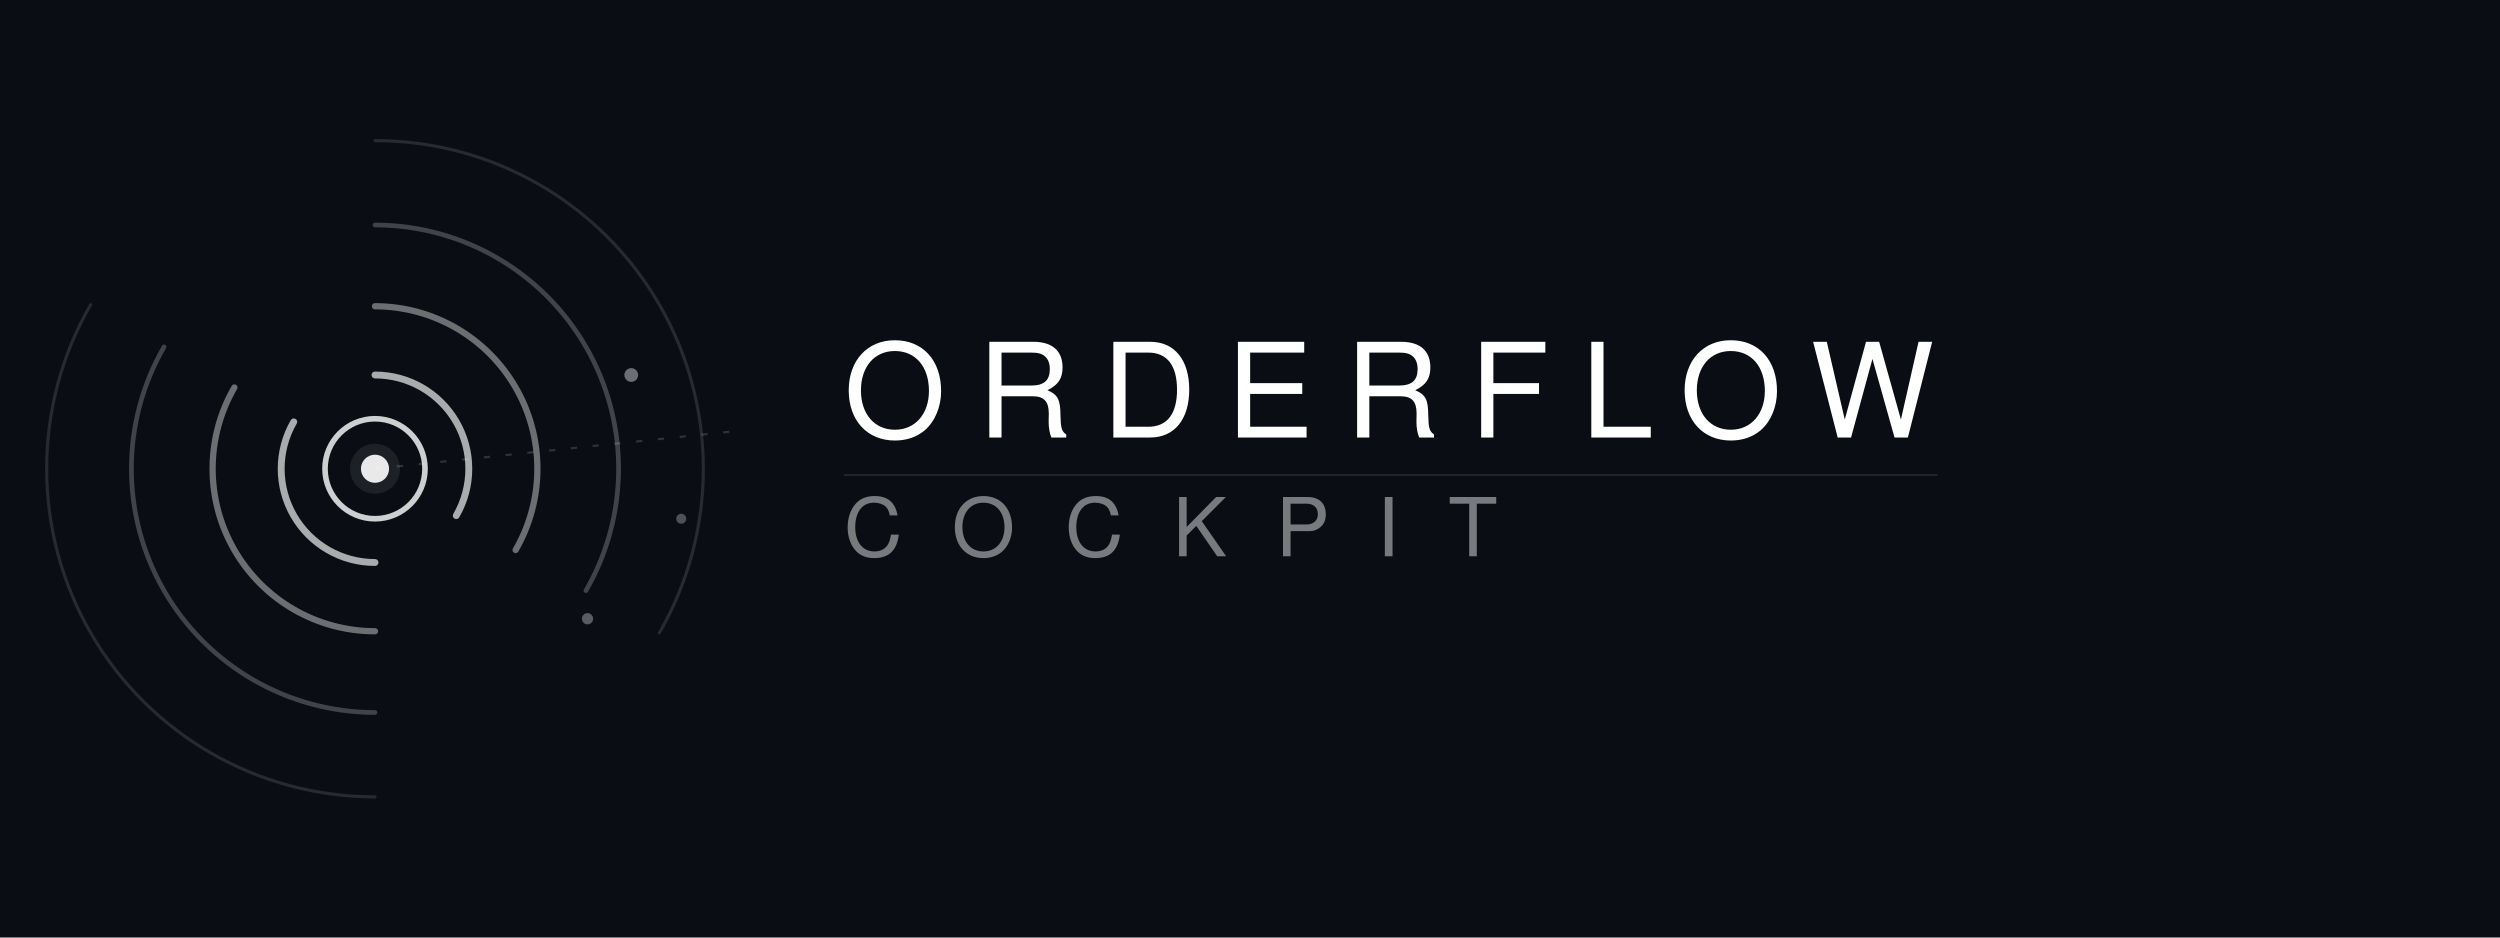
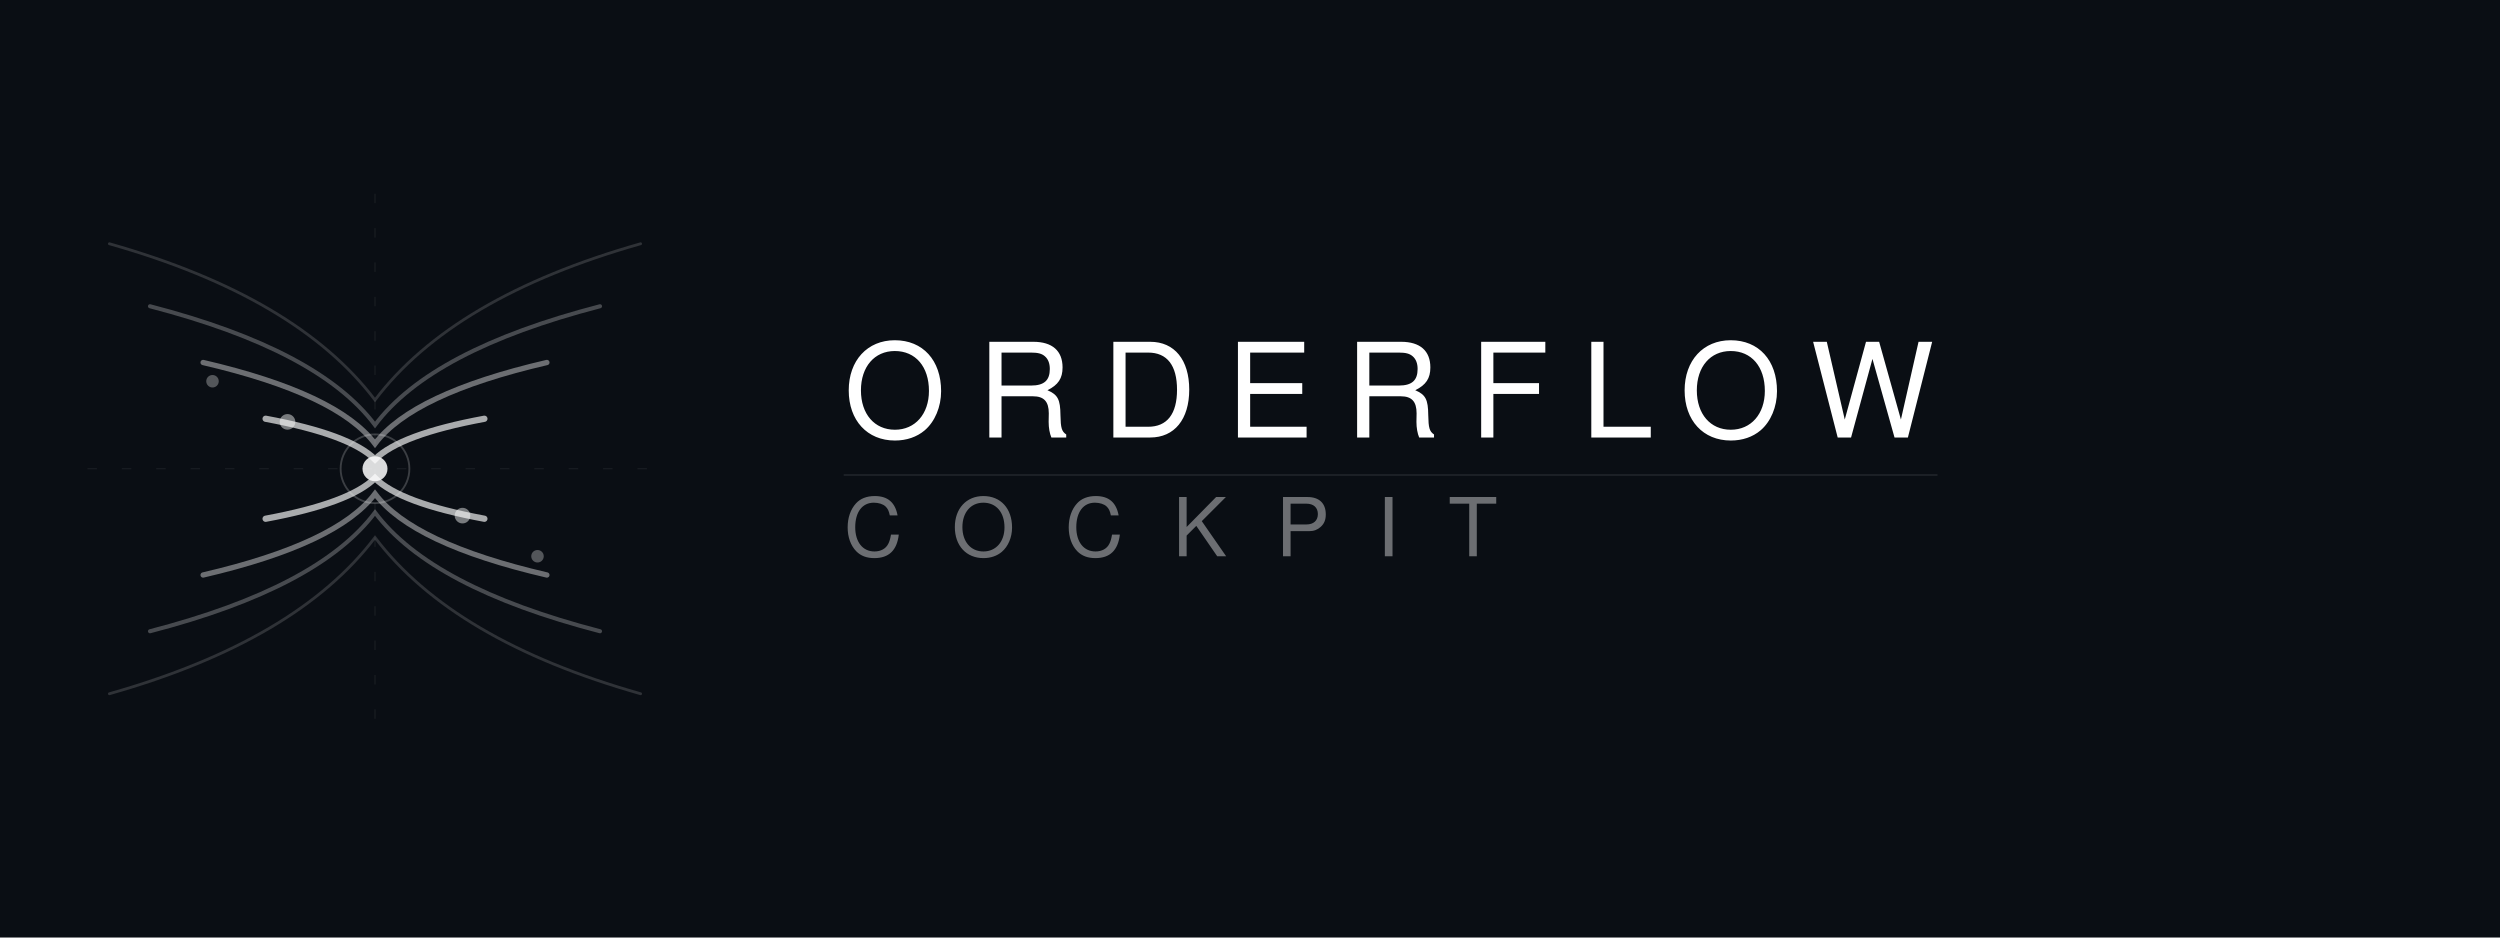
<svg xmlns="http://www.w3.org/2000/svg" viewBox="0 0 800 300" width="800" height="300">
  <rect width="800" height="300" fill="#0a0e14" />
  <g transform="translate(120, 150)">
-     <path d="M 0,-105 A 105,105 0 0,1 91,52.5" fill="none" stroke="#ffffff" stroke-width="1" opacity="0.12" stroke-linecap="round" />
-     <path d="M 0,105 A 105,105 0 0,1 -91,-52.5" fill="none" stroke="#ffffff" stroke-width="1" opacity="0.12" stroke-linecap="round" />
-     <path d="M 0,-78 A 78,78 0 0,1 67.5,39" fill="none" stroke="#ffffff" stroke-width="1.5" opacity="0.22" stroke-linecap="round" />
-     <path d="M 0,78 A 78,78 0 0,1 -67.5,-39" fill="none" stroke="#ffffff" stroke-width="1.5" opacity="0.22" stroke-linecap="round" />
-     <path d="M 0,-52 A 52,52 0 0,1 45,26" fill="none" stroke="#ffffff" stroke-width="2" opacity="0.4" stroke-linecap="round" />
-     <path d="M 0,52 A 52,52 0 0,1 -45,-26" fill="none" stroke="#ffffff" stroke-width="2" opacity="0.4" stroke-linecap="round" />
-     <path d="M 0,-30 A 30,30 0 0,1 26,15" fill="none" stroke="#ffffff" stroke-width="2.2" opacity="0.65" stroke-linecap="round" />
-     <path d="M 0,30 A 30,30 0 0,1 -26,-15" fill="none" stroke="#ffffff" stroke-width="2.2" opacity="0.65" stroke-linecap="round" />
-     <circle cx="0" cy="0" r="16" fill="none" stroke="#ffffff" stroke-width="1.8" opacity="0.8" />
-     <circle cx="0" cy="0" r="4.5" fill="#ffffff" opacity="0.9" />
-     <circle cx="0" cy="0" r="8" fill="#ffffff" opacity="0.08" />
-     <line x1="0" y1="0" x2="115" y2="-12" stroke="#ffffff" stroke-width="0.7" opacity="0.15" stroke-dasharray="2,5" />
-     <circle cx="82" cy="-30" r="2.2" fill="#ffffff" opacity="0.4" />
-     <circle cx="98" cy="16" r="1.6" fill="#ffffff" opacity="0.28" />
-     <circle cx="68" cy="48" r="1.8" fill="#ffffff" opacity="0.32" />
+     <path d="M -85,-72 Q -25,-55 0,-22 Q 25,-55 85,-72" fill="none" stroke="#ffffff" stroke-width="0.9" opacity="0.15" stroke-linecap="round" />
+     <path d="M -85,72 Q -25,55 0,22 Q 25,55 85,72" fill="none" stroke="#ffffff" stroke-width="0.9" opacity="0.15" stroke-linecap="round" />
+     <path d="M -72,-52 Q -18,-38 0,-14 Q 18,-38 72,-52" fill="none" stroke="#ffffff" stroke-width="1.3" opacity="0.25" stroke-linecap="round" />
+     <path d="M -72,52 Q -18,38 0,14 Q 18,38 72,52" fill="none" stroke="#ffffff" stroke-width="1.3" opacity="0.25" stroke-linecap="round" />
+     <path d="M -55,-34 Q -12,-24 0,-8 Q 12,-24 55,-34" fill="none" stroke="#ffffff" stroke-width="1.7" opacity="0.4" stroke-linecap="round" />
+     <path d="M -55,34 Q -12,24 0,8 Q 12,24 55,34" fill="none" stroke="#ffffff" stroke-width="1.7" opacity="0.4" stroke-linecap="round" />
+     <path d="M -35,-16 Q -8,-11 0,-3 Q 8,-11 35,-16" fill="none" stroke="#ffffff" stroke-width="2" opacity="0.65" stroke-linecap="round" />
+     <path d="M -35,16 Q -8,11 0,3 Q 8,11 35,16" fill="none" stroke="#ffffff" stroke-width="2" opacity="0.65" stroke-linecap="round" />
+     <circle cx="-52" cy="-28" r="2" fill="#ffffff" opacity="0.3" />
+     <circle cx="52" cy="28" r="2" fill="#ffffff" opacity="0.3" />
+     <circle cx="-28" cy="-15" r="2.5" fill="#ffffff" opacity="0.45" />
+     <circle cx="28" cy="15" r="2.5" fill="#ffffff" opacity="0.45" />
+     <ellipse cx="0" cy="0" rx="4" ry="4" fill="#ffffff" opacity="0.85" />
+     <ellipse cx="0" cy="0" rx="11" ry="11" fill="none" stroke="#ffffff" stroke-width="0.6" opacity="0.2" />
+     <line x1="0" y1="-88" x2="0" y2="88" stroke="#ffffff" stroke-width="0.3" opacity="0.08" stroke-dasharray="3,8" />
+     <line x1="-92" y1="0" x2="92" y2="0" stroke="#ffffff" stroke-width="0.3" opacity="0.08" stroke-dasharray="3,8" />
  </g>
  <text x="270" y="140" font-family="'Helvetica Neue', Helvetica, Arial, sans-serif" font-size="42" font-weight="300" letter-spacing="10" fill="#ffffff">ORDERFLOW</text>
-   <text x="270" y="178" font-family="'Helvetica Neue', Helvetica, Arial, sans-serif" font-size="26" font-weight="200" letter-spacing="16" fill="#ffffff" opacity="0.45">COCKPIT</text>
-   <line x1="270" y1="152" x2="620" y2="152" stroke="#ffffff" stroke-width="0.4" opacity="0.15" />
+   <text x="270" y="178" font-family="'Helvetica Neue', Helvetica, Arial, sans-serif" font-size="26" font-weight="200" letter-spacing="16" fill="#ffffff" opacity="0.4">COCKPIT</text>
+   <line x1="270" y1="152" x2="620" y2="152" stroke="#ffffff" stroke-width="0.4" opacity="0.12" />
</svg>
